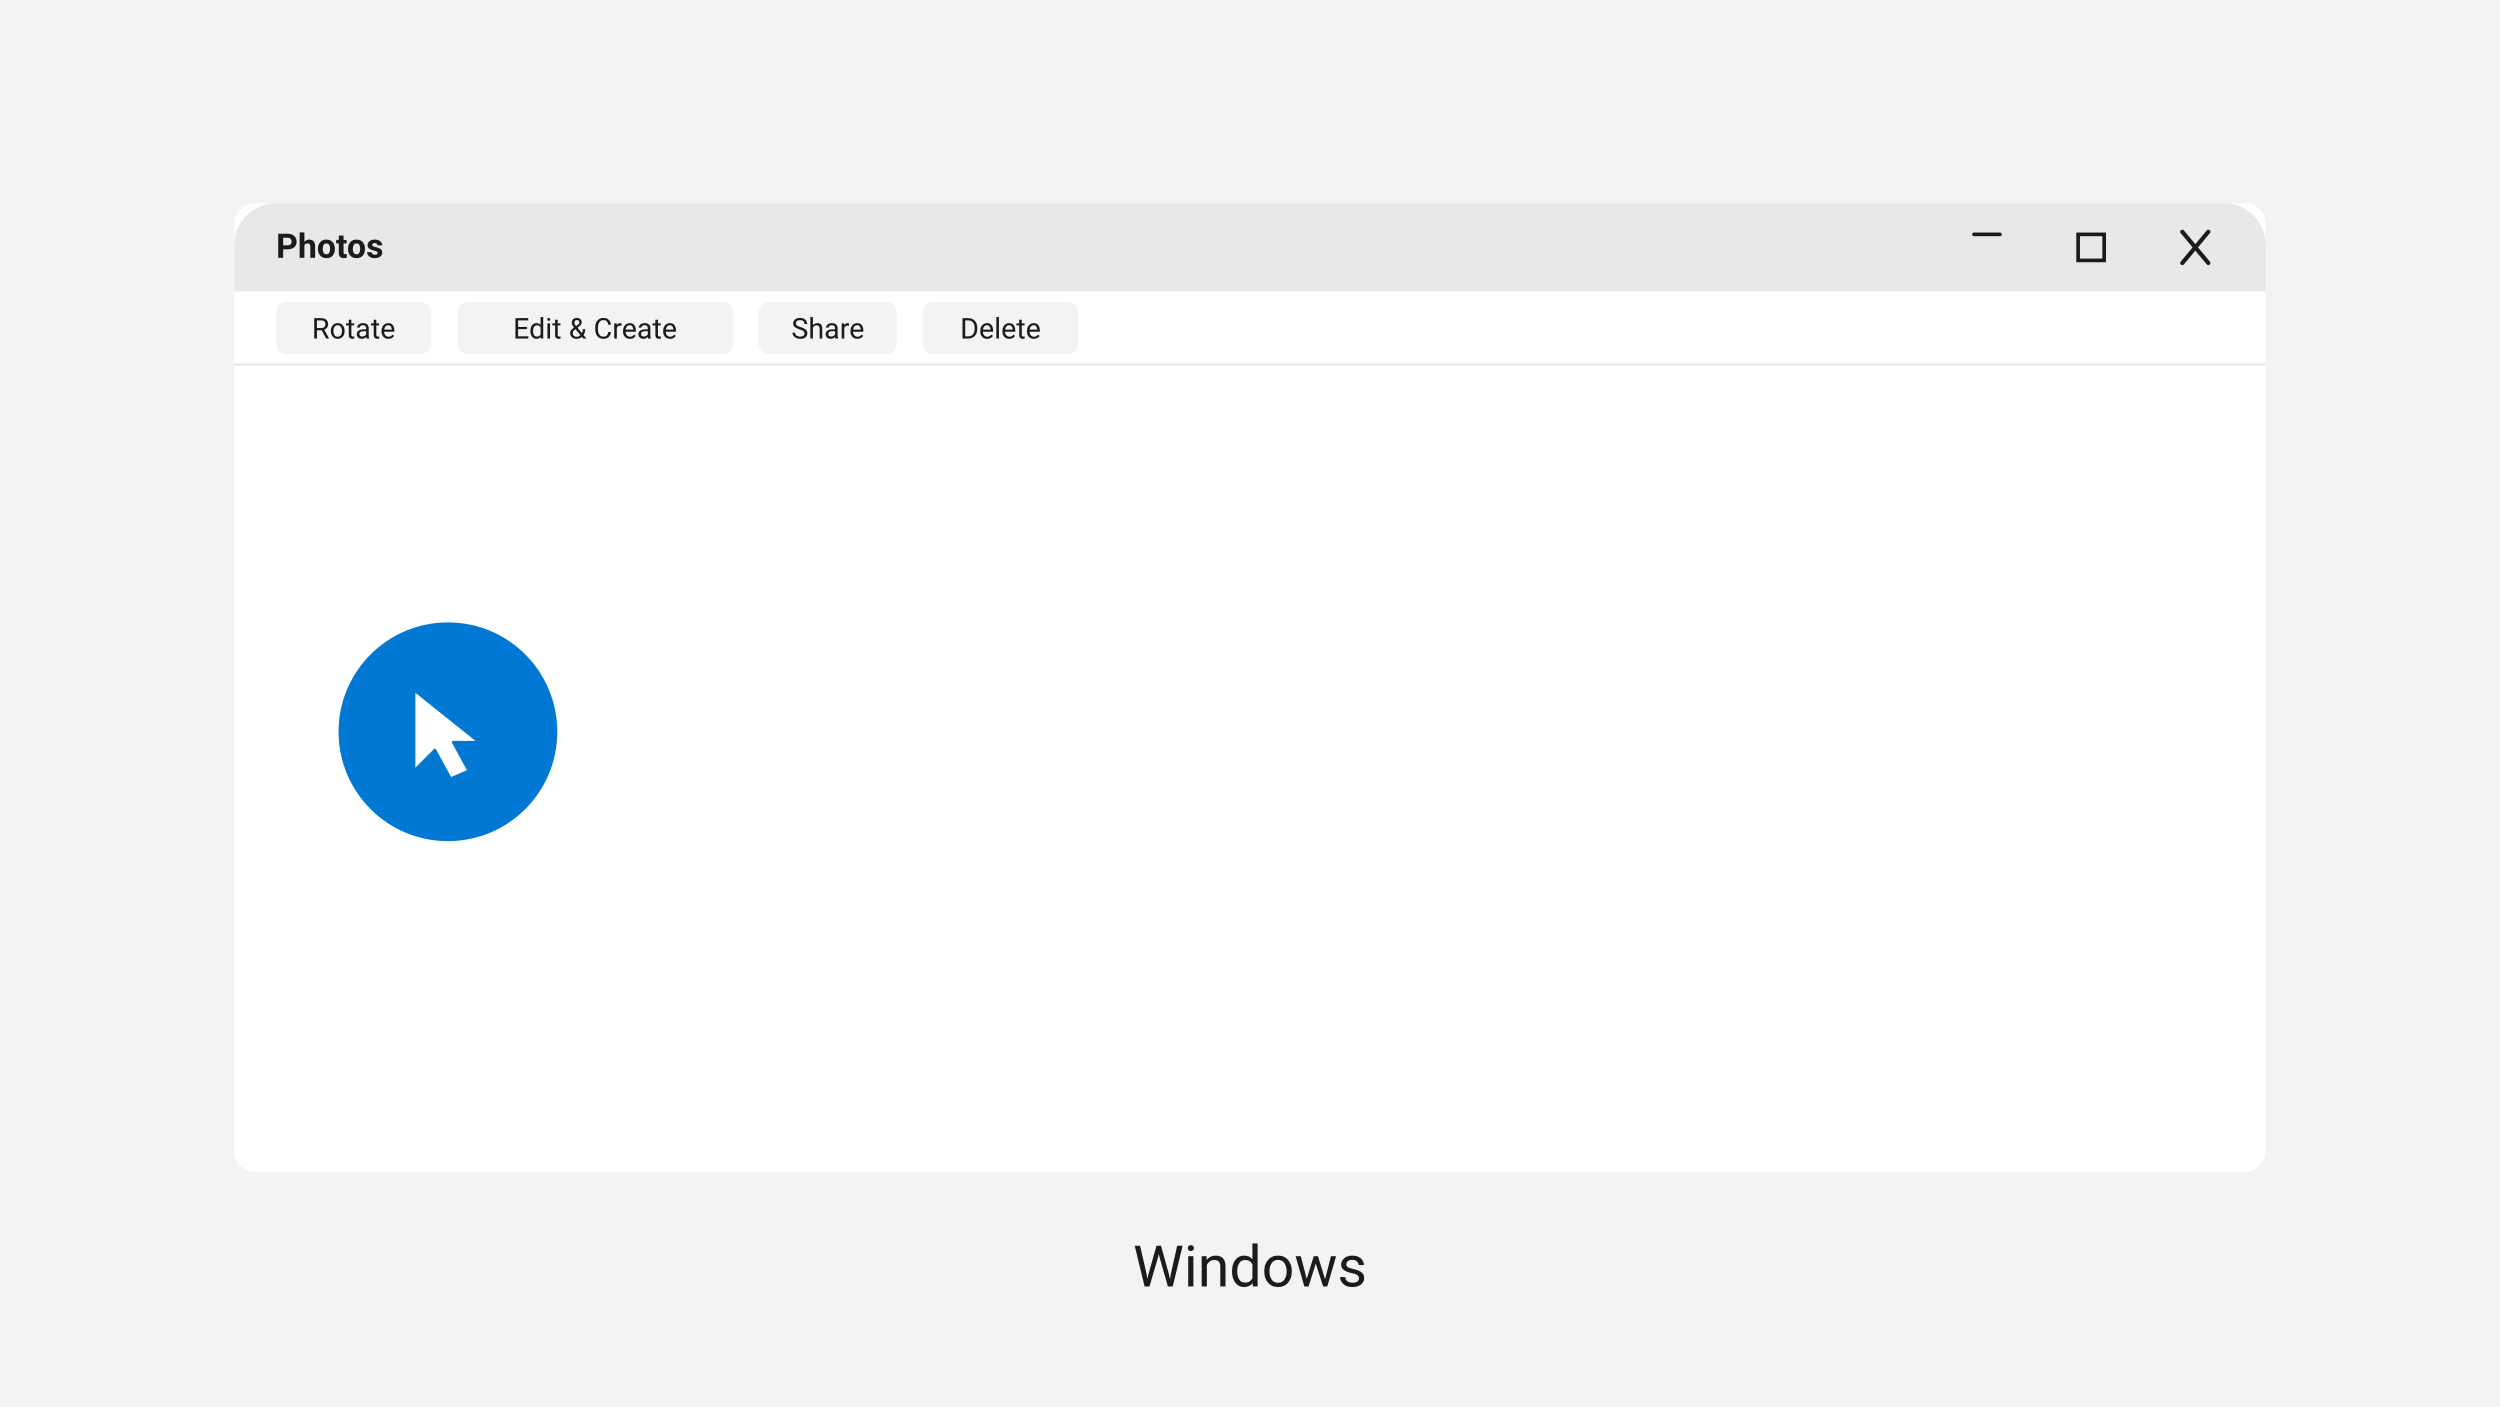
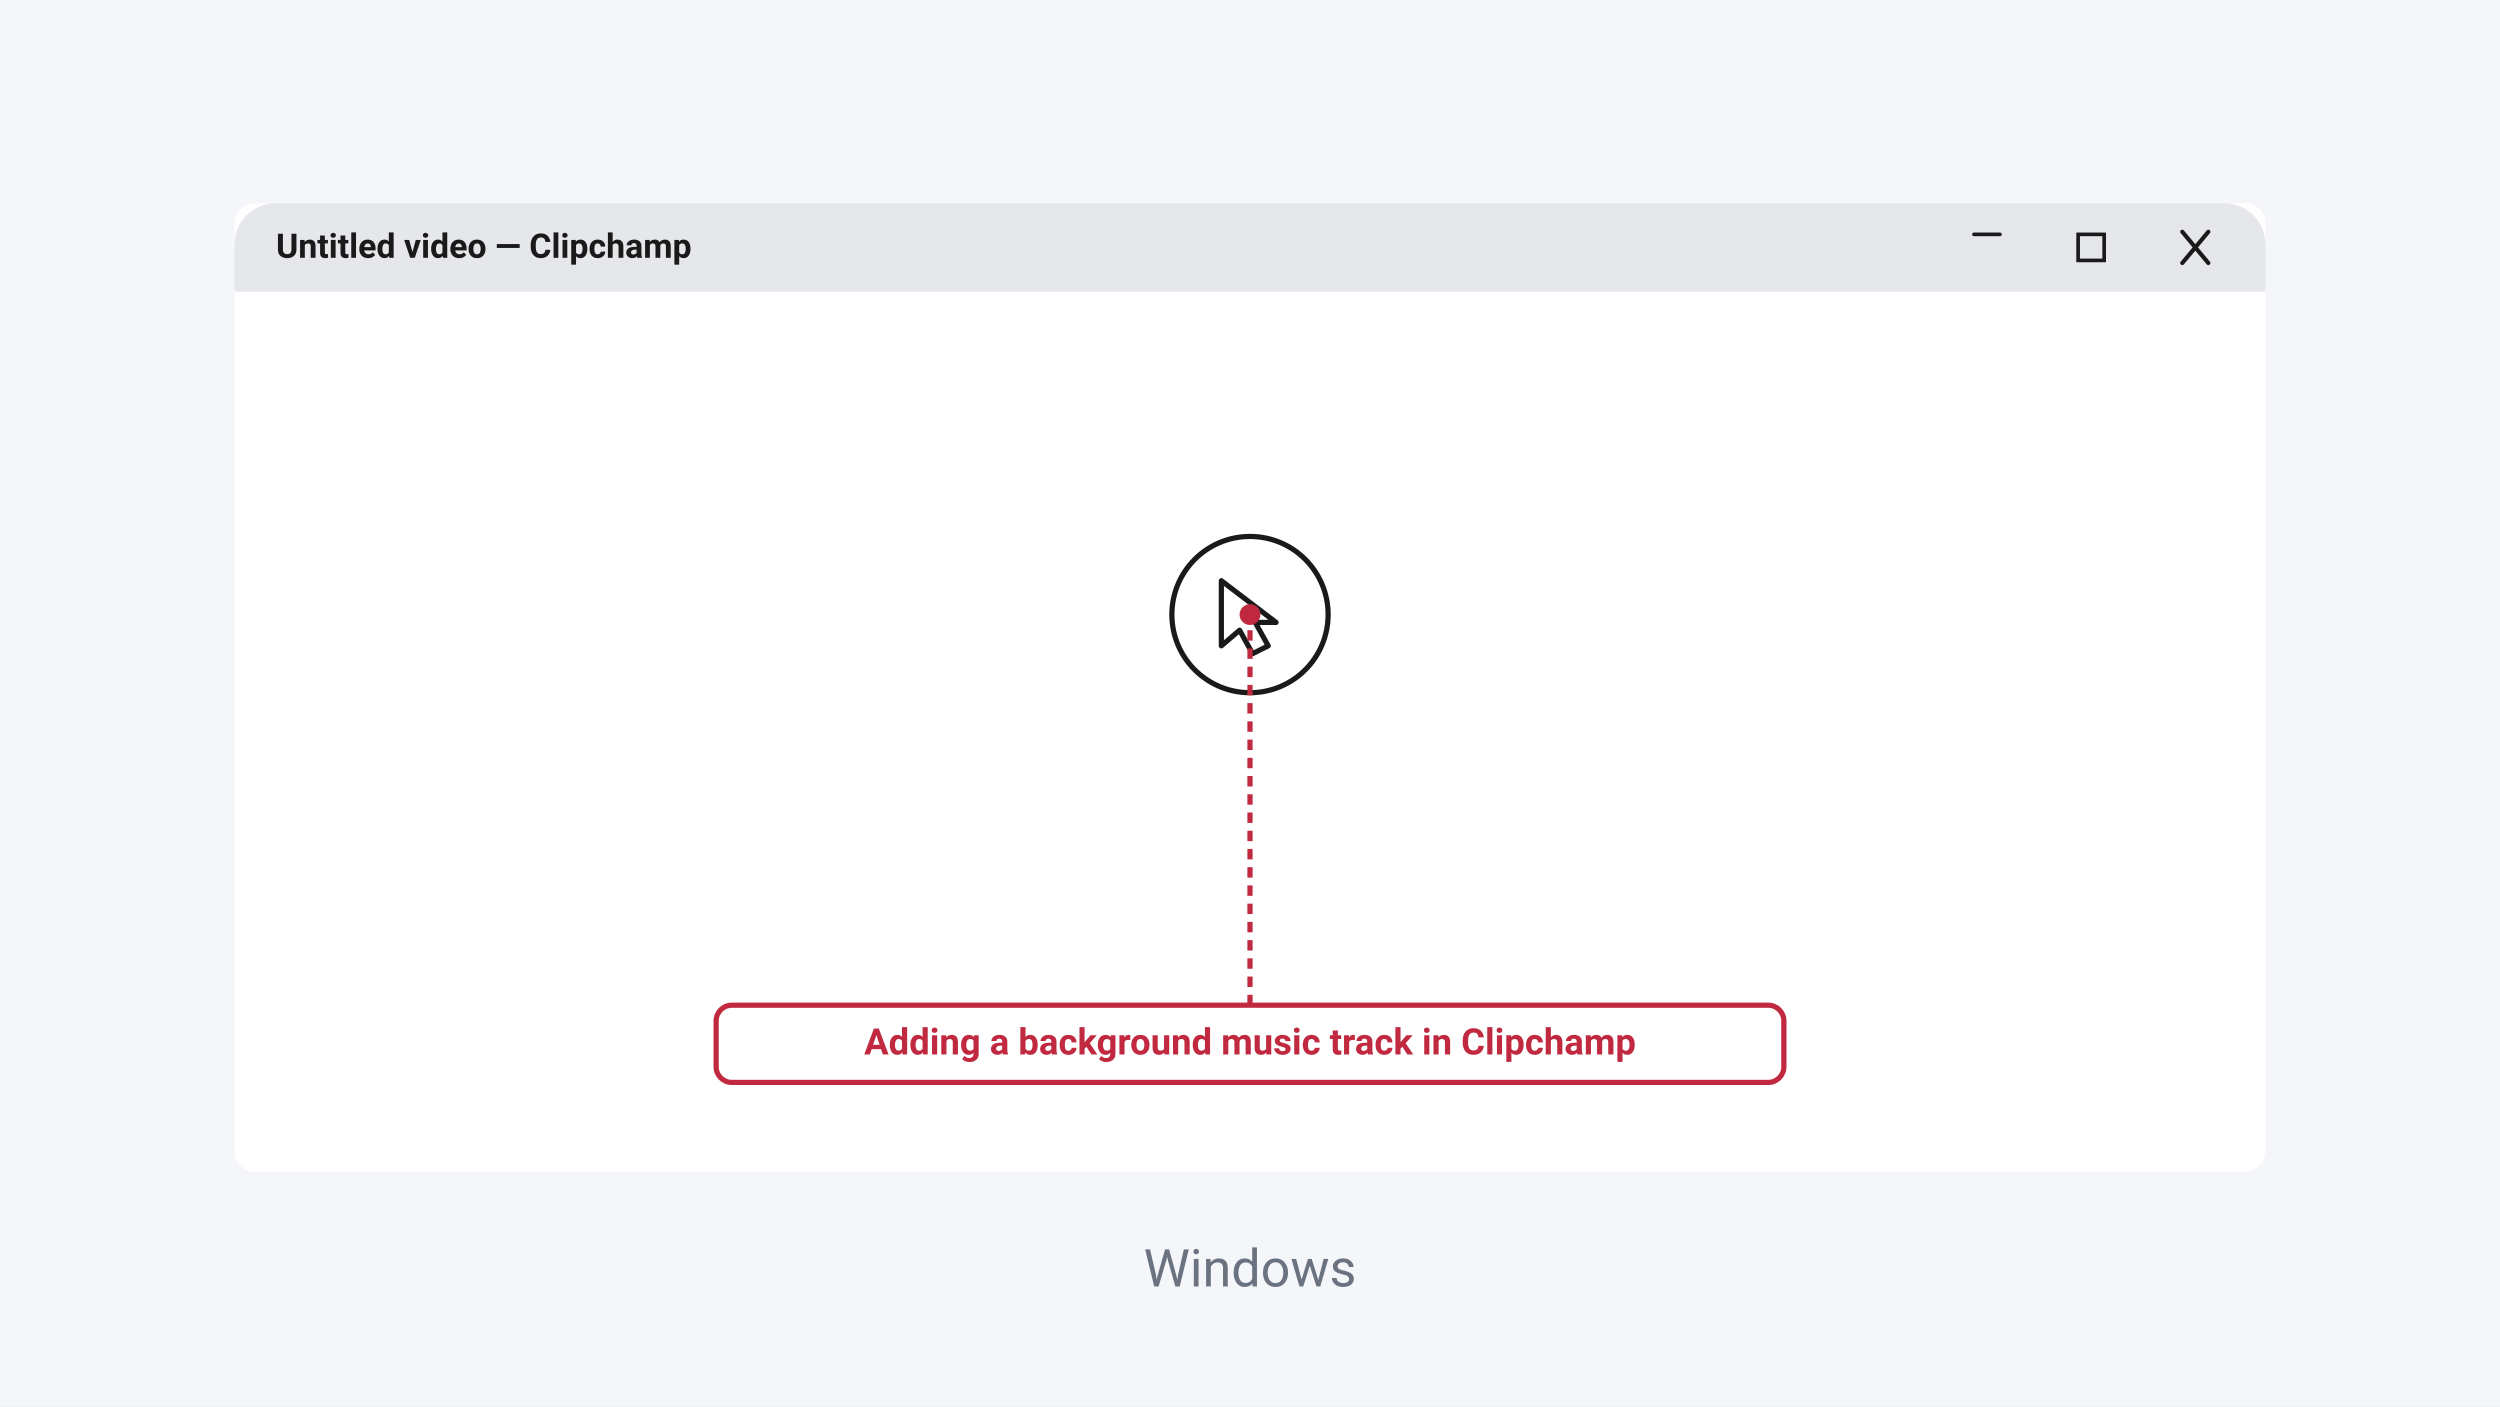
<svg xmlns="http://www.w3.org/2000/svg" width="960" height="540" viewBox="0 0 960 540">
-   <rect width="960" height="540" fill="#F3F3F3" />
+   <rect width="960" height="540" fill="#F4F6F9" />
  <rect x="90" y="78" width="780" height="372" rx="8" fill="#FFFFFF" />
-   <path d="M 90 94 A 16 16 0 0 1 106 78 L 854 78 A 16 16 0 0 1 870 94 L 870 112 L 90 112 Z" fill="#E8E8E8" />
-   <path d="M 758 90 L 768 90" stroke="#1B1B1B" stroke-width="1.4" stroke-linecap="round" />
-   <rect x="798" y="90" width="10" height="10" fill="none" stroke="#1B1B1B" stroke-width="1.4" />
-   <path d="M 838 89 L 848 101 M 848 89 L 838 101" stroke="#1B1B1B" stroke-width="1.6" stroke-linecap="round" />
-   <text x="106" y="99" font-family="system-ui, -apple-system, 'Segoe UI', Roboto, sans-serif" font-size="13" font-weight="600" fill="#1B1B1B">Photos</text>
-   <rect x="90" y="112" width="780" height="28" fill="#FFFFFF" />
-   <path d="M 90 140 L 870 140" stroke="#E8E8E8" stroke-width="1" />
-   <rect x="106" y="116" width="59.6" height="20" rx="4" fill="#F3F3F3" />
-   <text x="135.8" y="130" text-anchor="middle" font-family="system-ui, -apple-system, 'Segoe UI', Roboto, sans-serif" font-size="11" fill="#1B1B1B">Rotate</text>
-   <rect x="175.6" y="116" width="105.8" height="20" rx="4" fill="#F3F3F3" />
-   <text x="228.5" y="130" text-anchor="middle" font-family="system-ui, -apple-system, 'Segoe UI', Roboto, sans-serif" font-size="11" fill="#1B1B1B">Edit &amp; Create</text>
-   <rect x="291.4" y="116" width="53" height="20" rx="4" fill="#F3F3F3" />
-   <text x="317.9" y="130" text-anchor="middle" font-family="system-ui, -apple-system, 'Segoe UI', Roboto, sans-serif" font-size="11" fill="#1B1B1B">Share</text>
-   <rect x="354.4" y="116" width="59.6" height="20" rx="4" fill="#F3F3F3" />
-   <text x="384.2" y="130" text-anchor="middle" font-family="system-ui, -apple-system, 'Segoe UI', Roboto, sans-serif" font-size="11" fill="#1B1B1B">Delete</text>
-   <circle cx="172" cy="281" r="42" fill="#0078D4" />
-   <path d="M 159 265 L 159 296 L 167 288 L 173 299 L 180 296 L 174 285 L 184 285 Z" fill="#FFFFFF" stroke="#0078D4" stroke-width="1" stroke-linejoin="round" />
-   <text x="480" y="494" text-anchor="middle" font-family="system-ui, -apple-system, 'Segoe UI', Roboto, sans-serif" font-size="22" fill="#1B1B1B">Windows</text>
+   <path d="M 90 94 A 16 16 0 0 1 106 78 L 854 78 A 16 16 0 0 1 870 94 L 870 112 L 90 112 Z" fill="#E5E7EB" />
+   <path d="M 758 90 L 768 90" stroke="#1A1A1A" stroke-width="1.4" stroke-linecap="round" />
+   <rect x="798" y="90" width="10" height="10" fill="none" stroke="#1A1A1A" stroke-width="1.4" />
+   <path d="M 838 89 L 848 101 M 848 89 L 838 101" stroke="#1A1A1A" stroke-width="1.6" stroke-linecap="round" />
+   <text x="106" y="99" font-family="system-ui, -apple-system, 'Segoe UI', Roboto, sans-serif" font-size="13" font-weight="600" fill="#1A1A1A" text-anchor="start">Untitled video — Clipchamp</text>
+   <circle cx="480" cy="236" r="30" fill="#FFFFFF" stroke="#1A1A1A" stroke-width="2" />
+   <path d="M 469 223 L 469 248 L 476 242 L 481 251 L 487 248 L 482 239 L 490 239 Z" fill="#FFFFFF" stroke="#1A1A1A" stroke-width="2" stroke-linejoin="round" />
+   <line x1="480" y1="386" x2="480" y2="236" stroke="#C0293F" stroke-width="2" stroke-dasharray="4,3" />
+   <circle cx="480" cy="236" r="4" fill="#C0293F" />
+   <rect x="274.996" y="386" width="410.008" height="29.65" rx="6" fill="#FFFFFF" stroke="#C0293F" stroke-width="2" />
+   <text x="480" y="404.92" font-family="system-ui, -apple-system, 'Segoe UI', Roboto, sans-serif" font-size="14" font-weight="700" fill="#C0293F" text-anchor="middle">Adding a background music track in Clipchamp</text>
+   <text x="480" y="494" font-family="system-ui, -apple-system, 'Segoe UI', Roboto, sans-serif" font-size="20" font-weight="400" fill="#6B7280" text-anchor="middle">Windows</text>
</svg>
